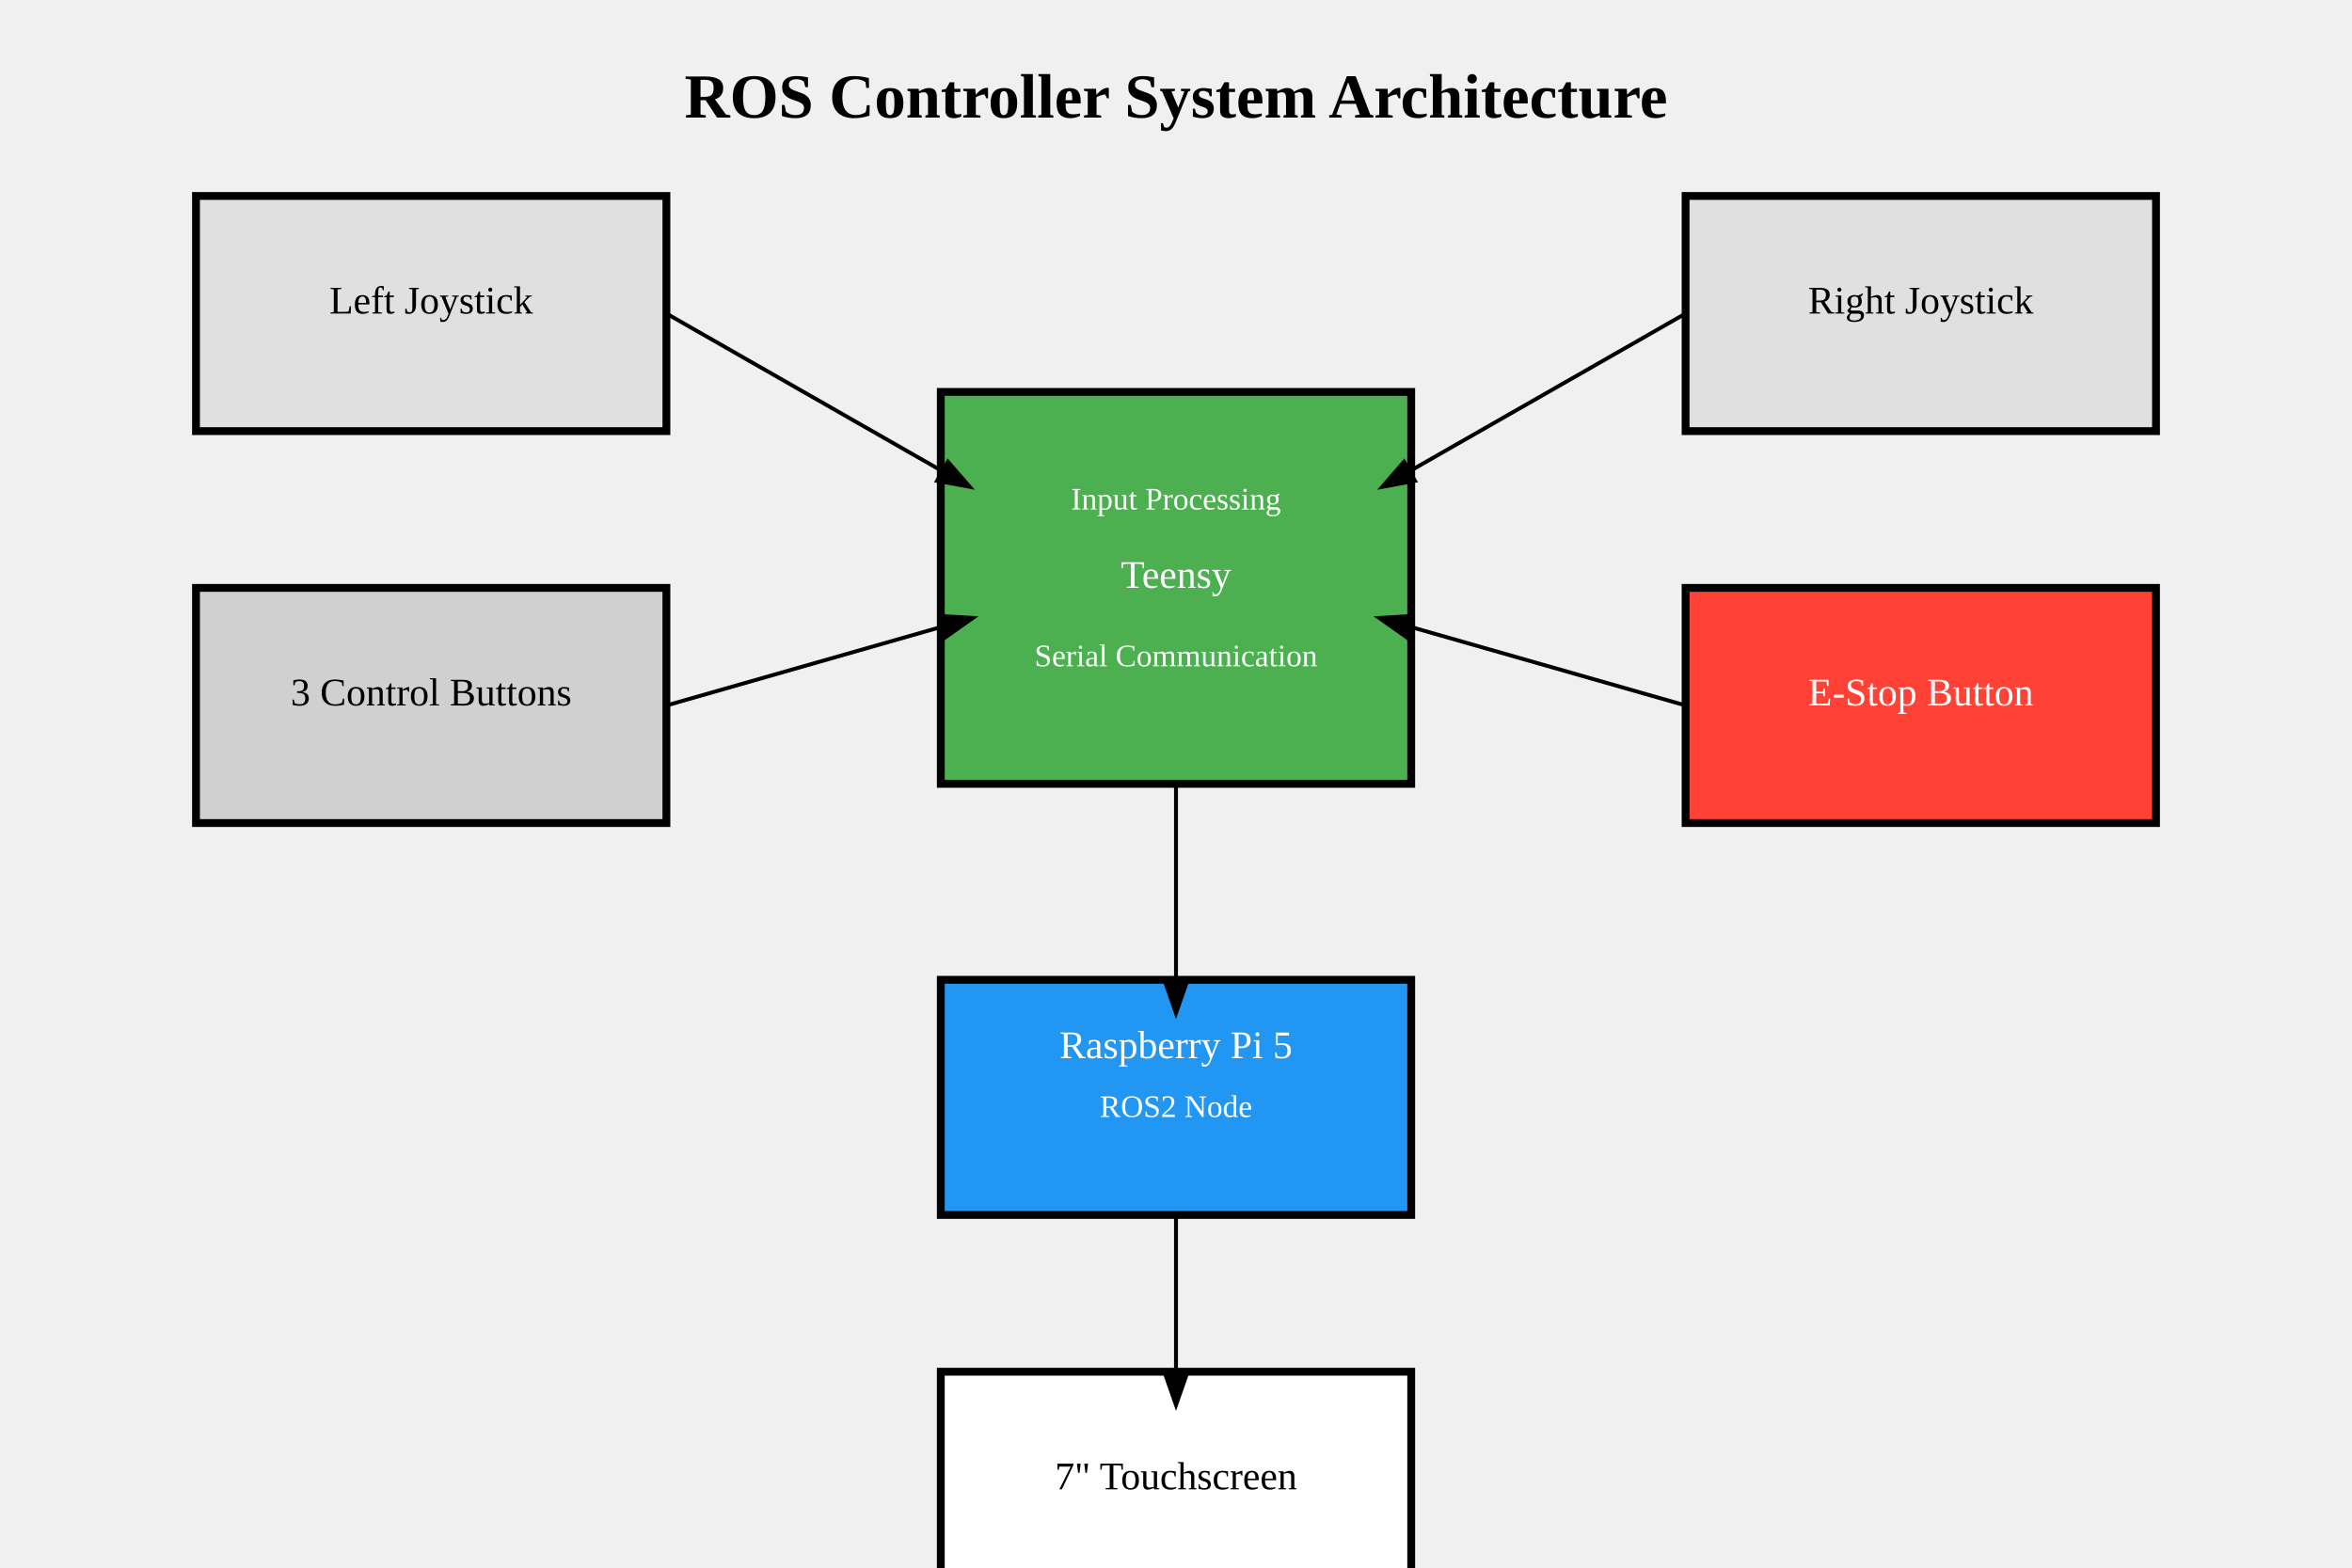
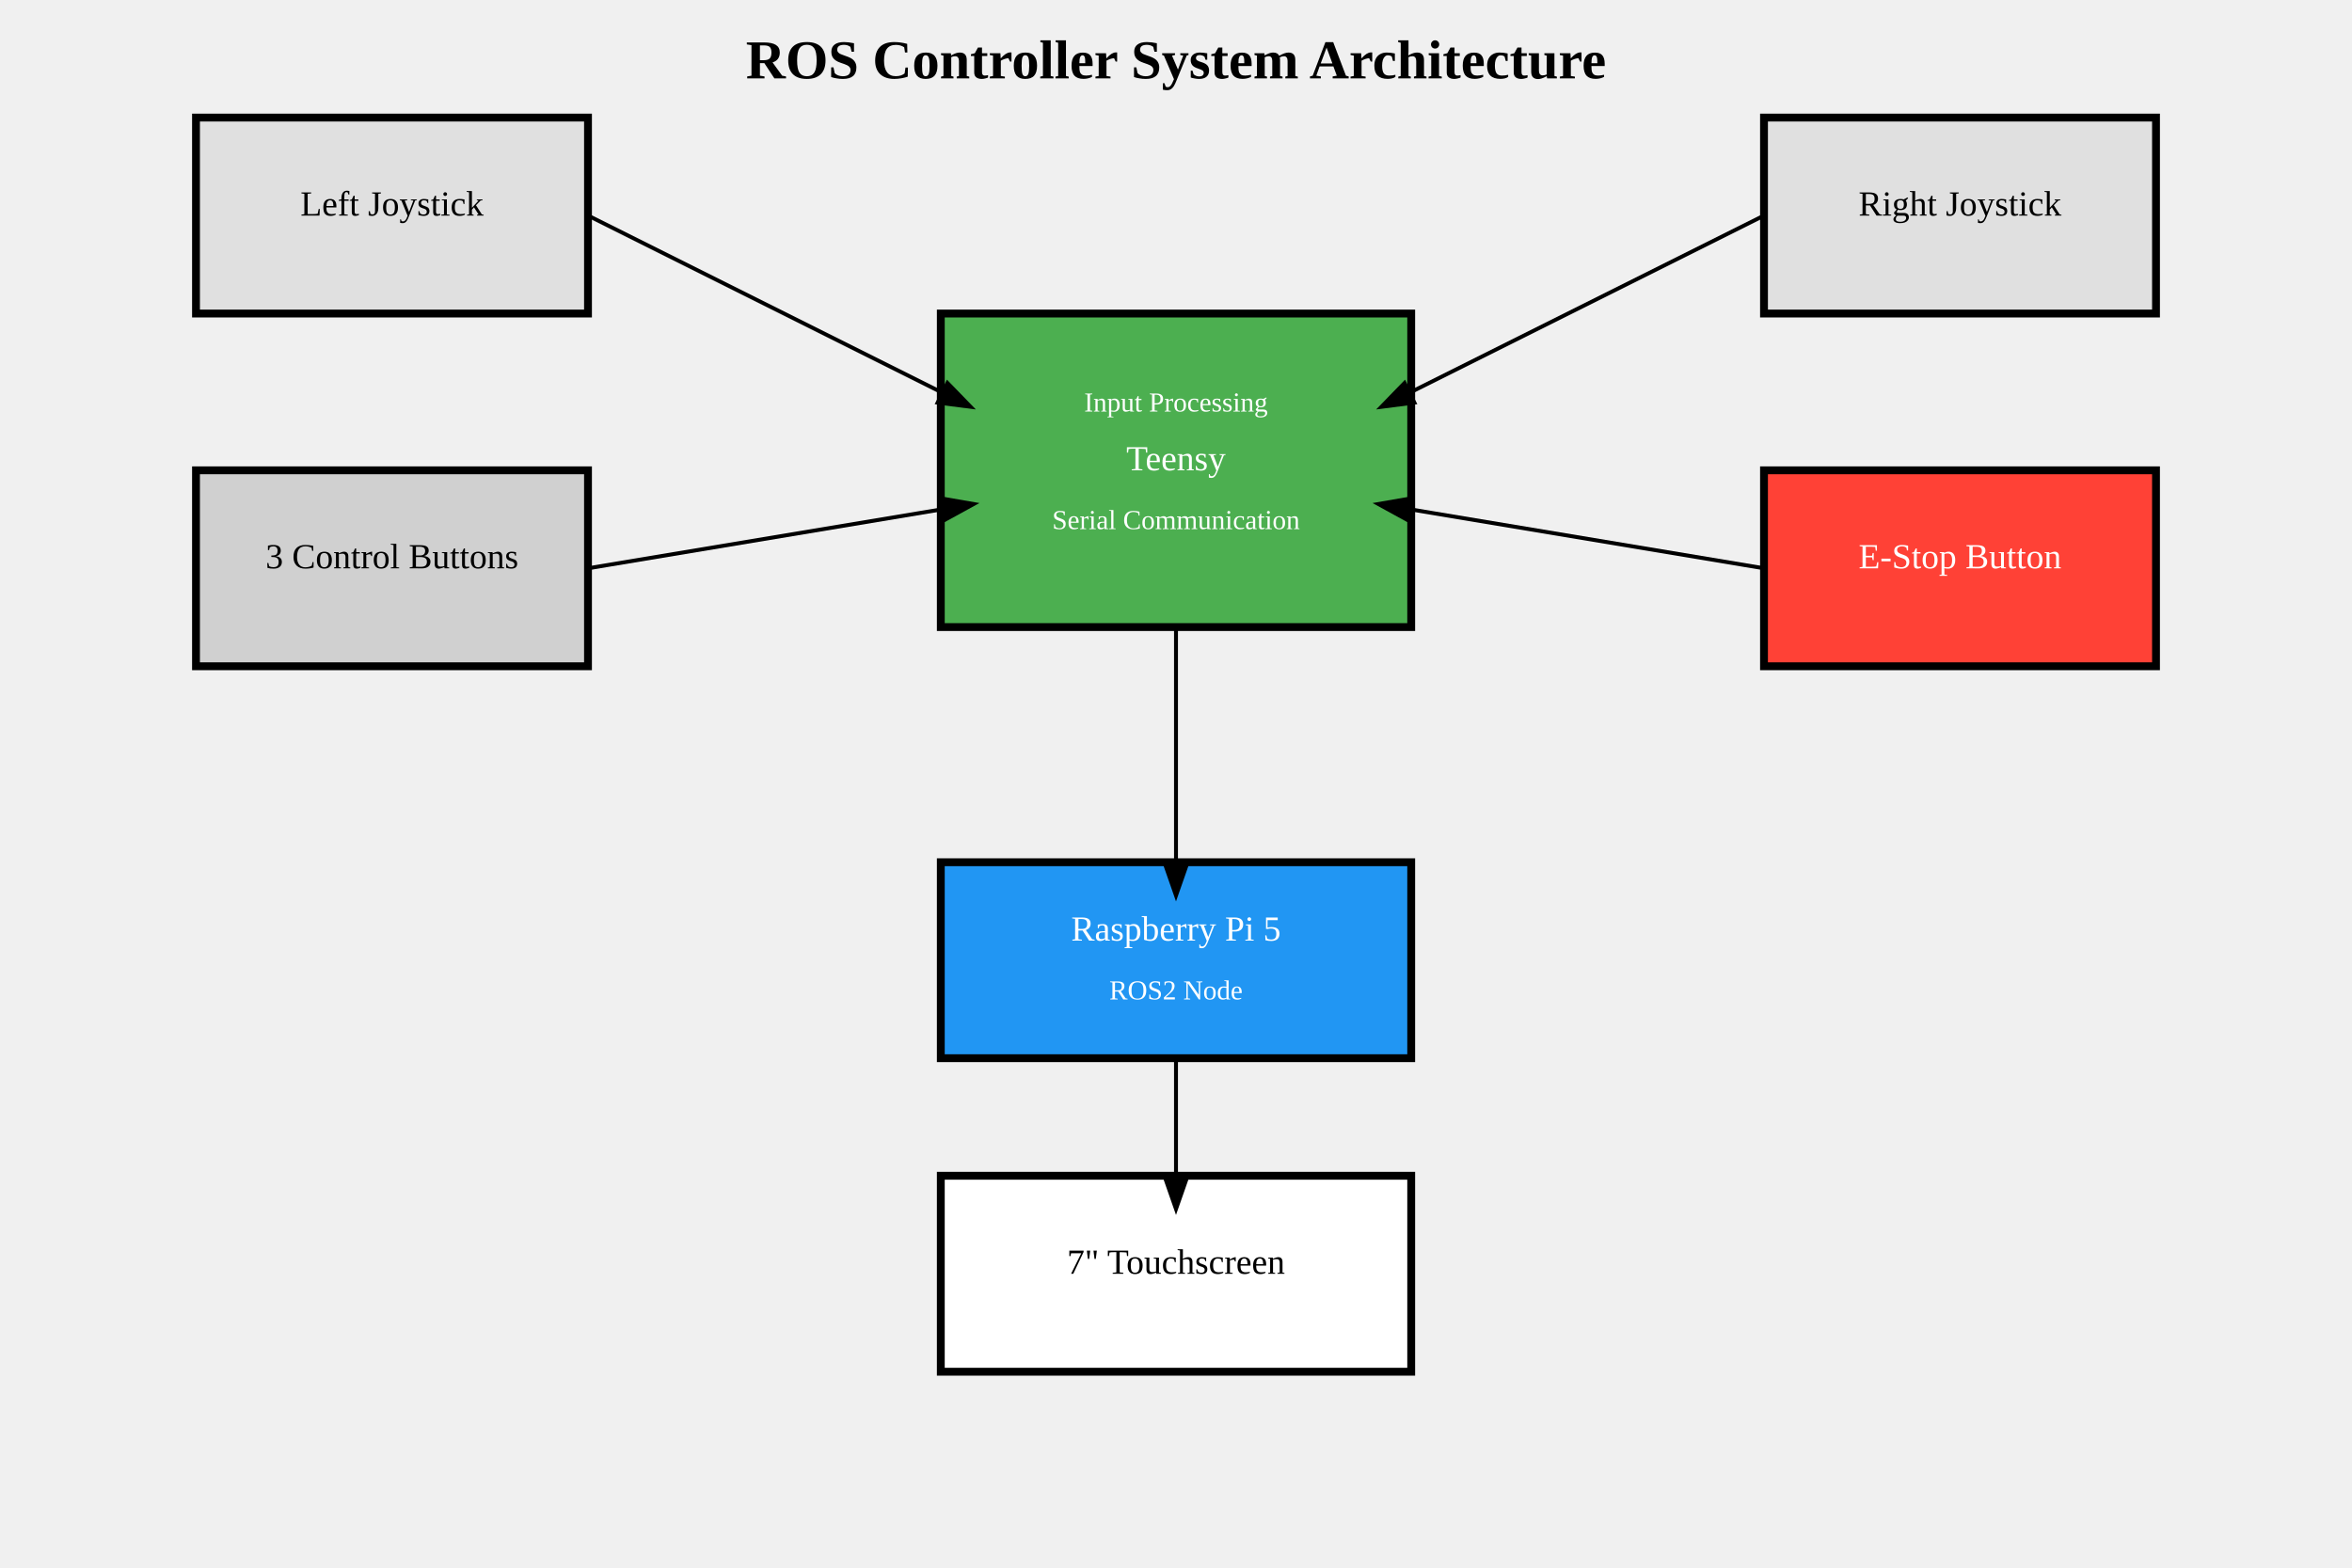
<svg xmlns="http://www.w3.org/2000/svg" viewBox="0 0 600 400">
  <rect width="600" height="400" fill="#f0f0f0" />
-   <rect x="50" y="50" width="120" height="60" fill="#e0e0e0" stroke="#000000" stroke-width="2" />
-   <text x="110" y="80" text-anchor="middle" font-size="10">Left Joystick</text>
-   <rect x="50" y="150" width="120" height="60" fill="#d0d0d0" stroke="#000000" stroke-width="2" />
-   <text x="110" y="180" text-anchor="middle" font-size="10">3 Control Buttons</text>
-   <rect x="430" y="50" width="120" height="60" fill="#e0e0e0" stroke="#000000" stroke-width="2" />
-   <text x="490" y="80" text-anchor="middle" font-size="10">Right Joystick</text>
-   <rect x="430" y="150" width="120" height="60" fill="#ff4136" stroke="#000000" stroke-width="2" />
-   <text x="490" y="180" text-anchor="middle" font-size="10" fill="white">E-Stop Button</text>
-   <rect x="240" y="100" width="120" height="100" fill="#4CAF50" stroke="#000000" stroke-width="2" />
-   <text x="300" y="150" text-anchor="middle" font-size="10" fill="white">Teensy</text>
-   <text x="300" y="130" text-anchor="middle" font-size="8" fill="white">Input Processing</text>
-   <text x="300" y="170" text-anchor="middle" font-size="8" fill="white">Serial Communication</text>
-   <rect x="240" y="250" width="120" height="60" fill="#2196F3" stroke="#000000" stroke-width="2" />
-   <text x="300" y="270" text-anchor="middle" font-size="10" fill="white">Raspberry Pi 5</text>
-   <text x="300" y="285" text-anchor="middle" font-size="8" fill="white">ROS2 Node</text>
-   <rect x="240" y="350" width="120" height="60" fill="#ffffff" stroke="#000000" stroke-width="2" />
-   <text x="300" y="380" text-anchor="middle" font-size="10">7" Touchscreen</text>
-   <path d="M170 80 L240 120" stroke="#000000" marker-end="url(#arrow)" />
-   <path d="M170 180 L240 160" stroke="#000000" marker-end="url(#arrow)" />
-   <path d="M430 80 L360 120" stroke="#000000" marker-end="url(#arrow)" />
-   <path d="M430 180 L360 160" stroke="#000000" marker-end="url(#arrow)" />
-   <path d="M300 200 L300 250" stroke="#000000" marker-end="url(#arrow)" />
-   <path d="M300 310 L300 350" stroke="#000000" marker-end="url(#arrow)" />
+   <rect x="50" y="30" width="100" height="50" fill="#e0e0e0" stroke="#000000" stroke-width="2" />
+   <text x="100" y="55" text-anchor="middle" font-size="9">Left Joystick</text>
+   <rect x="50" y="120" width="100" height="50" fill="#d0d0d0" stroke="#000000" stroke-width="2" />
+   <text x="100" y="145" text-anchor="middle" font-size="9">3 Control Buttons</text>
+   <rect x="450" y="30" width="100" height="50" fill="#e0e0e0" stroke="#000000" stroke-width="2" />
+   <text x="500" y="55" text-anchor="middle" font-size="9">Right Joystick</text>
+   <rect x="450" y="120" width="100" height="50" fill="#ff4136" stroke="#000000" stroke-width="2" />
+   <text x="500" y="145" text-anchor="middle" font-size="9" fill="white">E-Stop Button</text>
+   <rect x="240" y="80" width="120" height="80" fill="#4CAF50" stroke="#000000" stroke-width="2" />
+   <text x="300" y="120" text-anchor="middle" font-size="9" fill="white">Teensy</text>
+   <text x="300" y="105" text-anchor="middle" font-size="7" fill="white">Input Processing</text>
+   <text x="300" y="135" text-anchor="middle" font-size="7" fill="white">Serial Communication</text>
+   <rect x="240" y="220" width="120" height="50" fill="#2196F3" stroke="#000000" stroke-width="2" />
+   <text x="300" y="240" text-anchor="middle" font-size="9" fill="white">Raspberry Pi 5</text>
+   <text x="300" y="255" text-anchor="middle" font-size="7" fill="white">ROS2 Node</text>
+   <rect x="240" y="300" width="120" height="50" fill="#ffffff" stroke="#000000" stroke-width="2" />
+   <text x="300" y="325" text-anchor="middle" font-size="9">7" Touchscreen</text>
+   <path d="M150 55 L240 100" stroke="#000000" marker-end="url(#arrow)" />
+   <path d="M150 145 L240 130" stroke="#000000" marker-end="url(#arrow)" />
+   <path d="M450 55 L360 100" stroke="#000000" marker-end="url(#arrow)" />
+   <path d="M450 145 L360 130" stroke="#000000" marker-end="url(#arrow)" />
+   <path d="M300 160 L300 220" stroke="#000000" marker-end="url(#arrow)" />
+   <path d="M300 270 L300 300" stroke="#000000" marker-end="url(#arrow)" />
  <defs>
    <marker id="arrow" markerWidth="10" markerHeight="7" refX="0" refY="3.5" orient="auto">
      <polygon points="0 0, 10 3.5, 0 7" fill="#000000" />
    </marker>
  </defs>
-   <text x="300" y="30" text-anchor="middle" font-size="16" font-weight="bold">ROS Controller System Architecture</text>
+   <text x="300" y="20" text-anchor="middle" font-size="14" font-weight="bold">ROS Controller System Architecture</text>
</svg>
